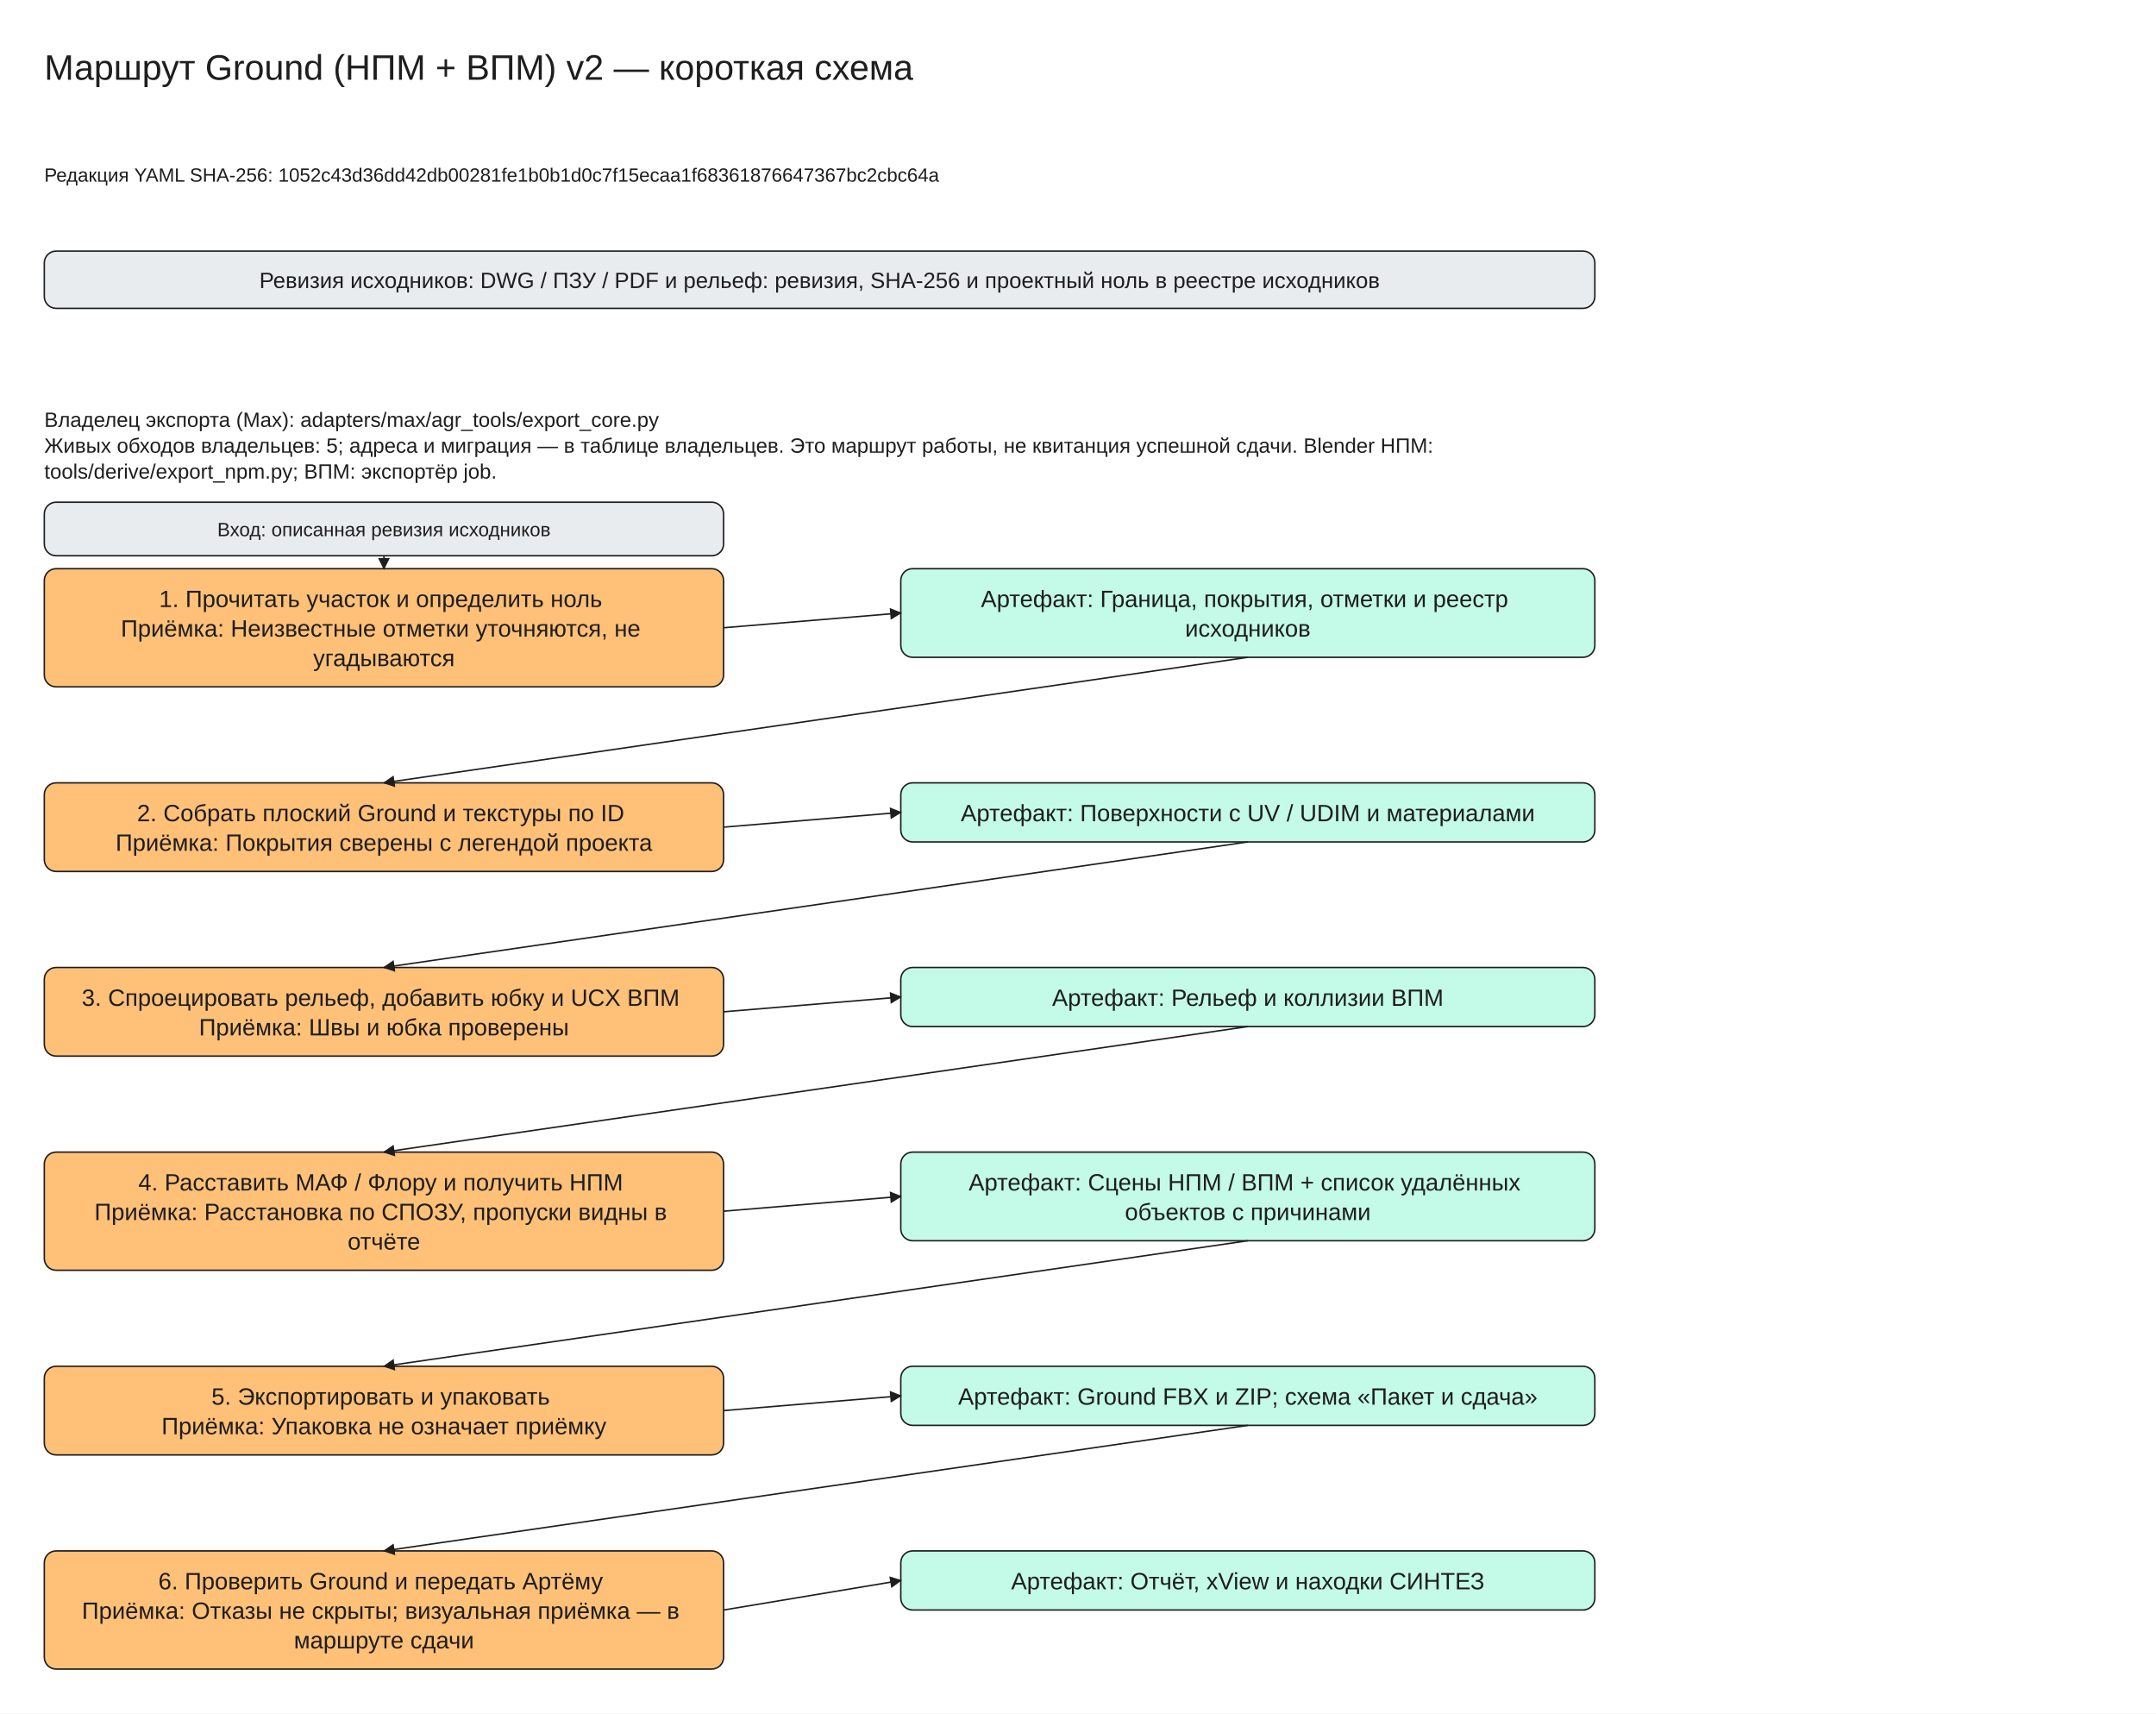
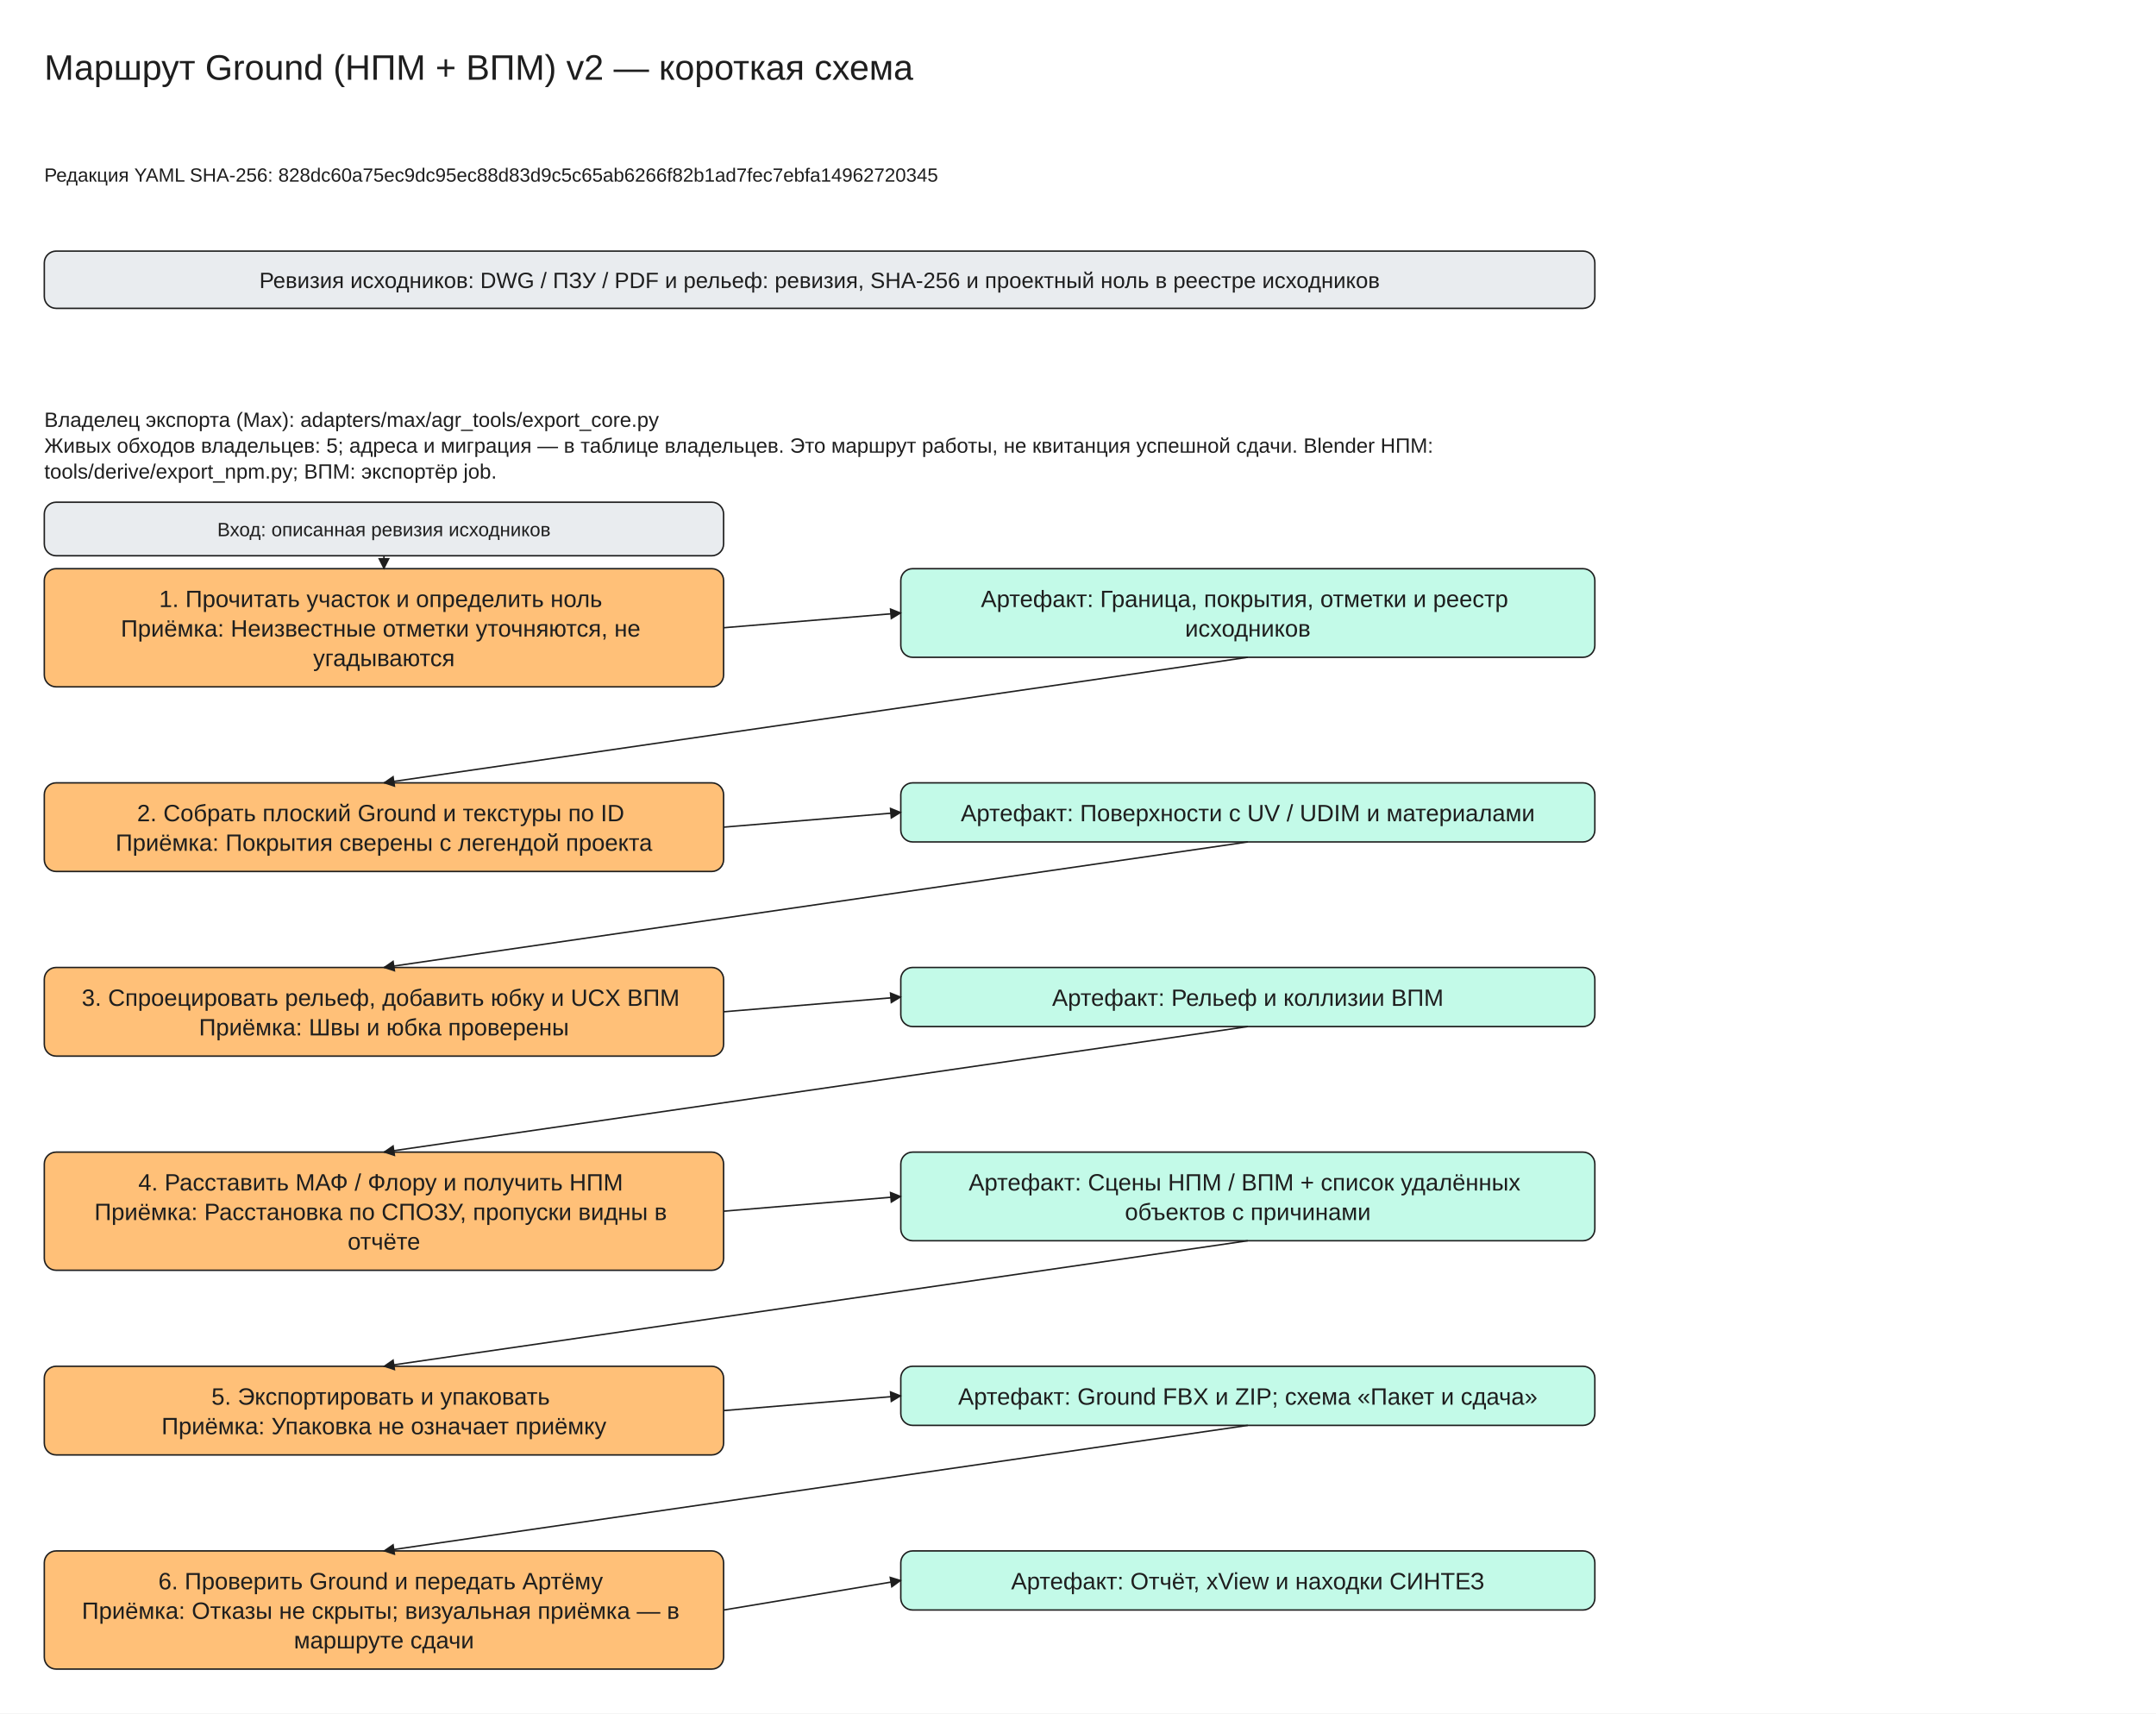
<svg xmlns="http://www.w3.org/2000/svg" viewBox="0 -30 1460 1160" width="1460" height="1160" font-family="Segoe UI, Arial, sans-serif">
  <defs>
    <marker id="arrow" viewBox="0 0 10 10" refX="9" refY="5" markerWidth="8" markerHeight="8" orient="auto-start-reverse">
      <path d="M0,0 L10,5 L0,10 z" fill="#1e1e1e" />
    </marker>
  </defs>
  <rect x="0" y="-30" width="1460" height="1160" fill="#ffffff" />
  <rect x="30" y="140" width="1050" height="38.75" rx="8" fill="#e9ecef" stroke="#1e1e1e" />
  <rect x="30" y="355" width="460" height="80.0" rx="8" fill="#ffc078" stroke="#1e1e1e" />
  <rect x="610" y="355" width="470" height="60.0" rx="8" fill="#c3fae8" stroke="#1e1e1e" />
  <rect x="30" y="310" width="460" height="36.25" rx="8" fill="#e9ecef" stroke="#1e1e1e" />
  <line x1="260.0" y1="346.25" x2="260.0" y2="355.0" stroke="#1e1e1e" marker-end="url(#arrow)" />
  <line x1="490" y1="395.0" x2="610" y2="385.0" stroke="#1e1e1e" marker-end="url(#arrow)" />
  <rect x="30" y="500.0" width="460" height="60.0" rx="8" fill="#ffc078" stroke="#1e1e1e" />
  <rect x="610" y="500.0" width="470" height="40.0" rx="8" fill="#c3fae8" stroke="#1e1e1e" />
  <line x1="845.0" y1="415.0" x2="260.0" y2="500.0" stroke="#1e1e1e" marker-end="url(#arrow)" />
  <line x1="490" y1="530.0" x2="610" y2="520.0" stroke="#1e1e1e" marker-end="url(#arrow)" />
  <rect x="30" y="625.0" width="460" height="60.0" rx="8" fill="#ffc078" stroke="#1e1e1e" />
  <rect x="610" y="625.0" width="470" height="40.0" rx="8" fill="#c3fae8" stroke="#1e1e1e" />
  <line x1="845.0" y1="540.0" x2="260.0" y2="625.0" stroke="#1e1e1e" marker-end="url(#arrow)" />
  <line x1="490" y1="655.0" x2="610" y2="645.0" stroke="#1e1e1e" marker-end="url(#arrow)" />
  <rect x="30" y="750.0" width="460" height="80.0" rx="8" fill="#ffc078" stroke="#1e1e1e" />
  <rect x="610" y="750.0" width="470" height="60.0" rx="8" fill="#c3fae8" stroke="#1e1e1e" />
  <line x1="845.0" y1="665.0" x2="260.0" y2="750.0" stroke="#1e1e1e" marker-end="url(#arrow)" />
  <line x1="490" y1="790.0" x2="610" y2="780.0" stroke="#1e1e1e" marker-end="url(#arrow)" />
  <rect x="30" y="895.0" width="460" height="60.0" rx="8" fill="#ffc078" stroke="#1e1e1e" />
  <rect x="610" y="895.0" width="470" height="40.0" rx="8" fill="#c3fae8" stroke="#1e1e1e" />
  <line x1="845.0" y1="810.0" x2="260.0" y2="895.0" stroke="#1e1e1e" marker-end="url(#arrow)" />
  <line x1="490" y1="925.0" x2="610" y2="915.0" stroke="#1e1e1e" marker-end="url(#arrow)" />
  <rect x="30" y="1020.0" width="460" height="80.0" rx="8" fill="#ffc078" stroke="#1e1e1e" />
  <rect x="610" y="1020.0" width="470" height="40.0" rx="8" fill="#c3fae8" stroke="#1e1e1e" />
  <line x1="845.0" y1="935.0" x2="260.0" y2="1020.0" stroke="#1e1e1e" marker-end="url(#arrow)" />
  <line x1="490" y1="1060.0" x2="610" y2="1040.0" stroke="#1e1e1e" marker-end="url(#arrow)" />
  <text x="30" y="0" font-size="24" text-anchor="start" fill="#1e1e1e">
    <tspan x="30" dy="24">Маршрут Ground (НПМ + ВПМ) v2 — короткая схема</tspan>
  </text>
  <text x="30" y="80" font-size="13" text-anchor="start" fill="#1e1e1e">
-     <tspan x="30" dy="13">Редакция YAML SHA-256: 1052c43d36dd42db00281fe1b0b1d0c7f15ecaa1f68361876647367bc2cbc64a</tspan>
+     <tspan x="30" dy="13">Редакция YAML SHA-256: 828dc60a75ec9dc95ec88d83d9c5c65ab6266f82b1ad7fec7ebfa14962720345</tspan>
  </text>
  <text x="555.0" y="150.0" font-size="15" text-anchor="middle" fill="#1e1e1e">
    <tspan x="555.0" dy="15">Ревизия исходников: DWG / ПЗУ / PDF и рельеф: ревизия, SHA-256 и проектный ноль в реестре исходников</tspan>
  </text>
  <text x="30" y="245" font-size="14" text-anchor="start" fill="#1e1e1e">
    <tspan x="30" dy="14">Владелец экспорта (Max): adapters/max/agr_tools/export_core.py</tspan>
    <tspan x="30" dy="17.5">Живых обходов владельцев: 5; адреса и миграция — в таблице владельцев. Это маршрут работы, не квитанция успешной сдачи. Blender НПМ:</tspan>
    <tspan x="30" dy="17.5">tools/derive/export_npm.py; ВПМ: экспортёр job.</tspan>
  </text>
  <text x="260.0" y="365.0" font-size="16" text-anchor="middle" fill="#1e1e1e">
    <tspan x="260.0" dy="16">1. Прочитать участок и определить ноль</tspan>
    <tspan x="260.0" dy="20.0">Приёмка: Неизвестные отметки уточняются, не</tspan>
    <tspan x="260.0" dy="20.0">угадываются</tspan>
  </text>
  <text x="845.0" y="365.0" font-size="16" text-anchor="middle" fill="#1e1e1e">
    <tspan x="845.0" dy="16">Артефакт: Граница, покрытия, отметки и реестр</tspan>
    <tspan x="845.0" dy="20.0">исходников</tspan>
  </text>
  <text x="260.0" y="320.0" font-size="13" text-anchor="middle" fill="#1e1e1e">
    <tspan x="260.0" dy="13">Вход: описанная ревизия исходников</tspan>
  </text>
  <text x="260.0" y="510.0" font-size="16" text-anchor="middle" fill="#1e1e1e">
    <tspan x="260.0" dy="16">2. Собрать плоский Ground и текстуры по ID</tspan>
    <tspan x="260.0" dy="20.0">Приёмка: Покрытия сверены с легендой проекта</tspan>
  </text>
  <text x="845.0" y="510.0" font-size="16" text-anchor="middle" fill="#1e1e1e">
    <tspan x="845.0" dy="16">Артефакт: Поверхности с UV / UDIM и материалами</tspan>
  </text>
  <text x="260.0" y="635.0" font-size="16" text-anchor="middle" fill="#1e1e1e">
    <tspan x="260.0" dy="16">3. Спроецировать рельеф, добавить юбку и UCX ВПМ</tspan>
    <tspan x="260.0" dy="20.0">Приёмка: Швы и юбка проверены</tspan>
  </text>
  <text x="845.0" y="635.0" font-size="16" text-anchor="middle" fill="#1e1e1e">
    <tspan x="845.0" dy="16">Артефакт: Рельеф и коллизии ВПМ</tspan>
  </text>
  <text x="260.0" y="760.0" font-size="16" text-anchor="middle" fill="#1e1e1e">
    <tspan x="260.0" dy="16">4. Расставить МАФ / Флору и получить НПМ</tspan>
    <tspan x="260.0" dy="20.0">Приёмка: Расстановка по СПОЗУ, пропуски видны в</tspan>
    <tspan x="260.0" dy="20.0">отчёте</tspan>
  </text>
  <text x="845.0" y="760.0" font-size="16" text-anchor="middle" fill="#1e1e1e">
    <tspan x="845.0" dy="16">Артефакт: Сцены НПМ / ВПМ + список удалённых</tspan>
    <tspan x="845.0" dy="20.0">объектов с причинами</tspan>
  </text>
  <text x="260.0" y="905.0" font-size="16" text-anchor="middle" fill="#1e1e1e">
    <tspan x="260.0" dy="16">5. Экспортировать и упаковать</tspan>
    <tspan x="260.0" dy="20.0">Приёмка: Упаковка не означает приёмку</tspan>
  </text>
  <text x="845.0" y="905.0" font-size="16" text-anchor="middle" fill="#1e1e1e">
    <tspan x="845.0" dy="16">Артефакт: Ground FBX и ZIP; схема «Пакет и сдача»</tspan>
  </text>
  <text x="260.0" y="1030.0" font-size="16" text-anchor="middle" fill="#1e1e1e">
    <tspan x="260.0" dy="16">6. Проверить Ground и передать Артёму</tspan>
    <tspan x="260.0" dy="20.0">Приёмка: Отказы не скрыты; визуальная приёмка — в</tspan>
    <tspan x="260.0" dy="20.0">маршруте сдачи</tspan>
  </text>
  <text x="845.0" y="1030.0" font-size="16" text-anchor="middle" fill="#1e1e1e">
    <tspan x="845.0" dy="16">Артефакт: Отчёт, xView и находки СИНТЕЗ</tspan>
  </text>
</svg>
